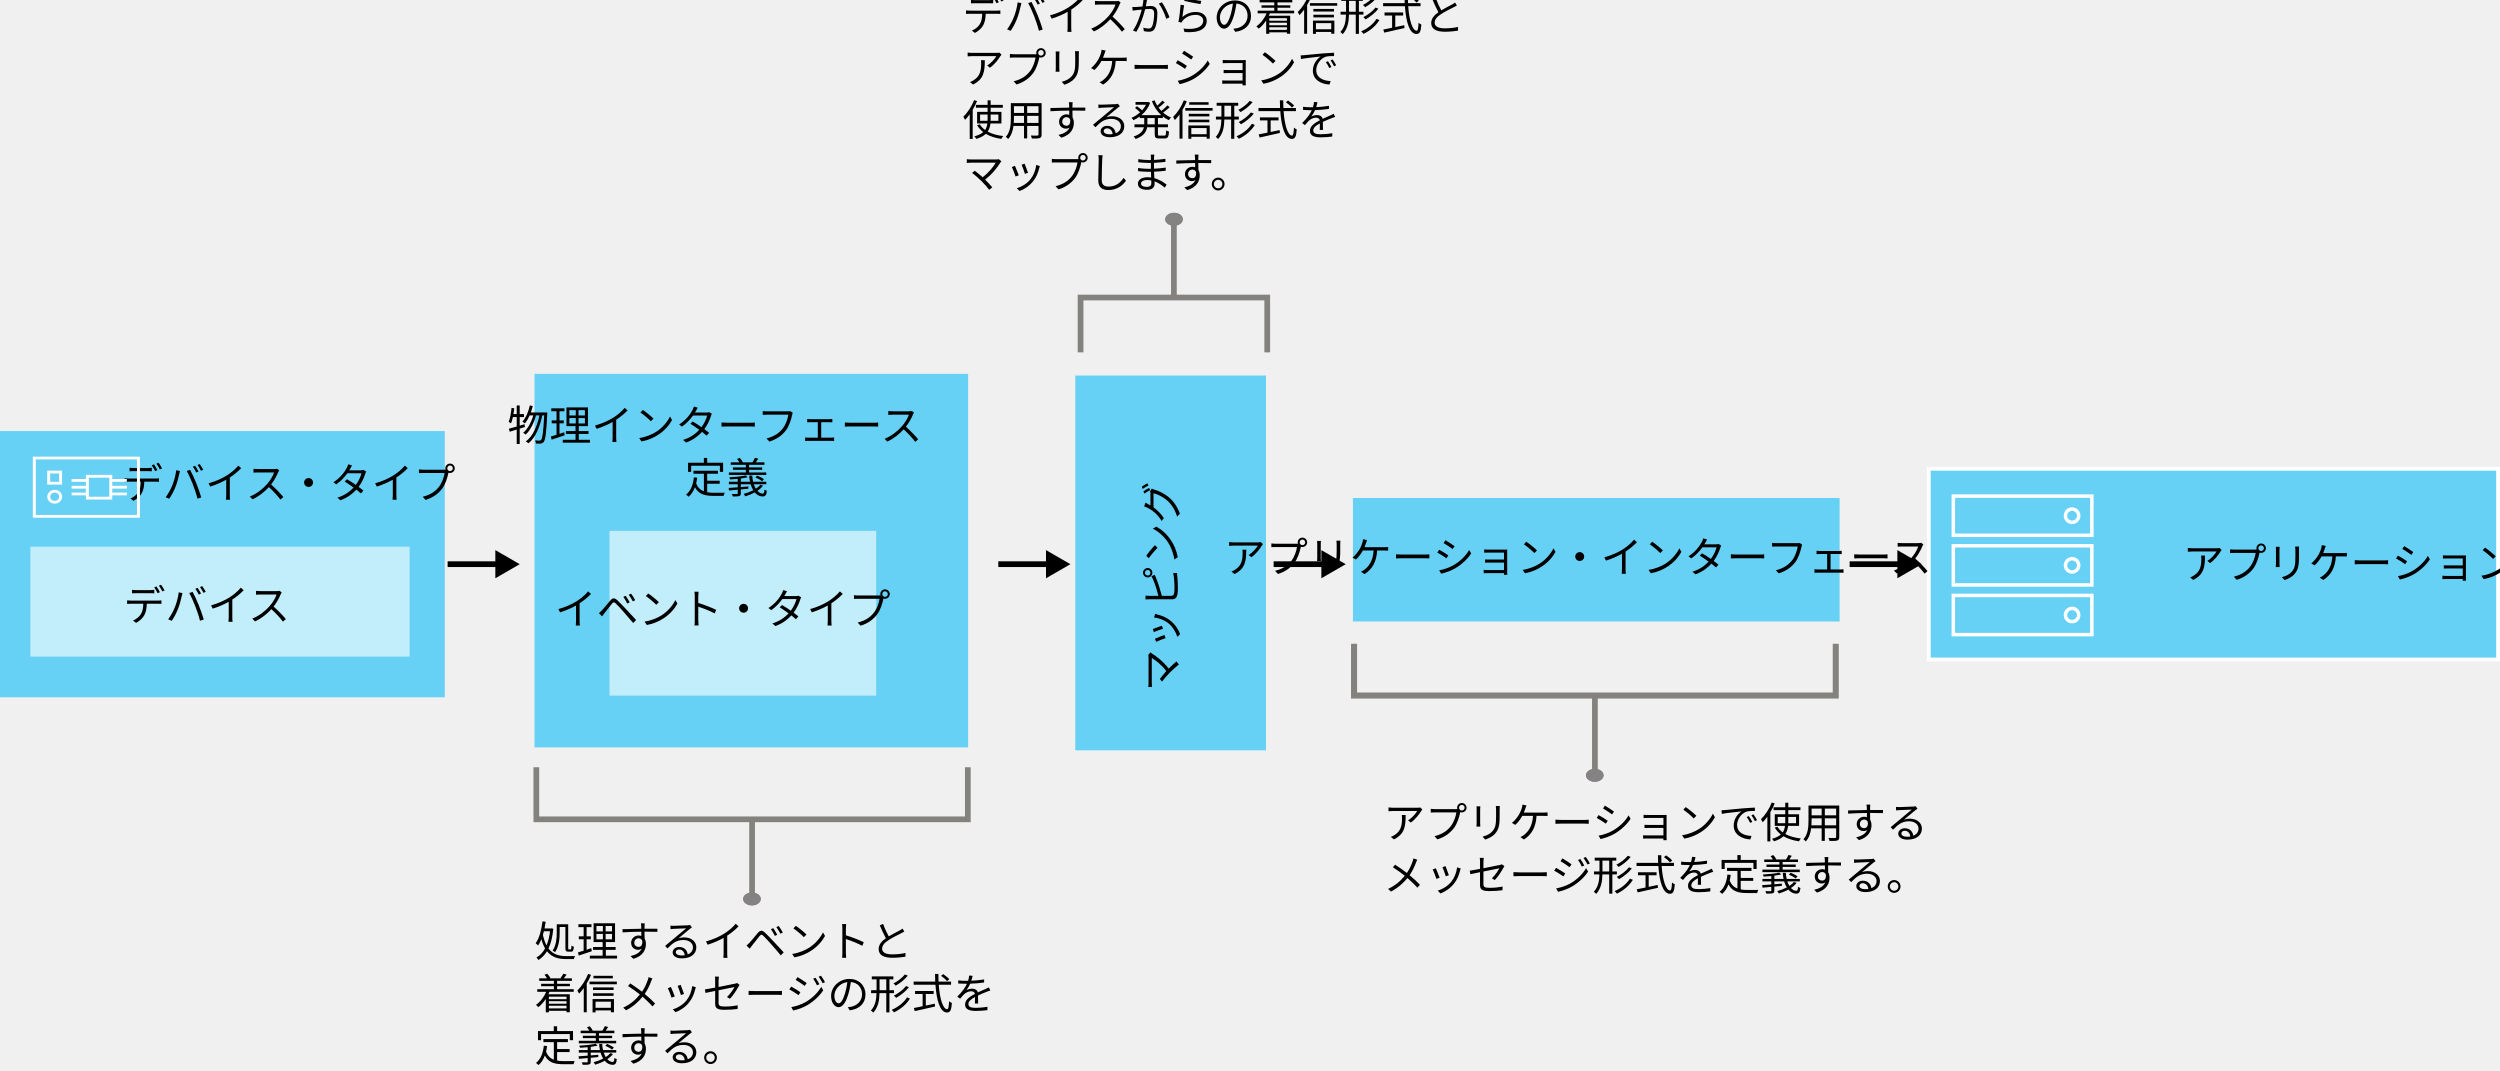
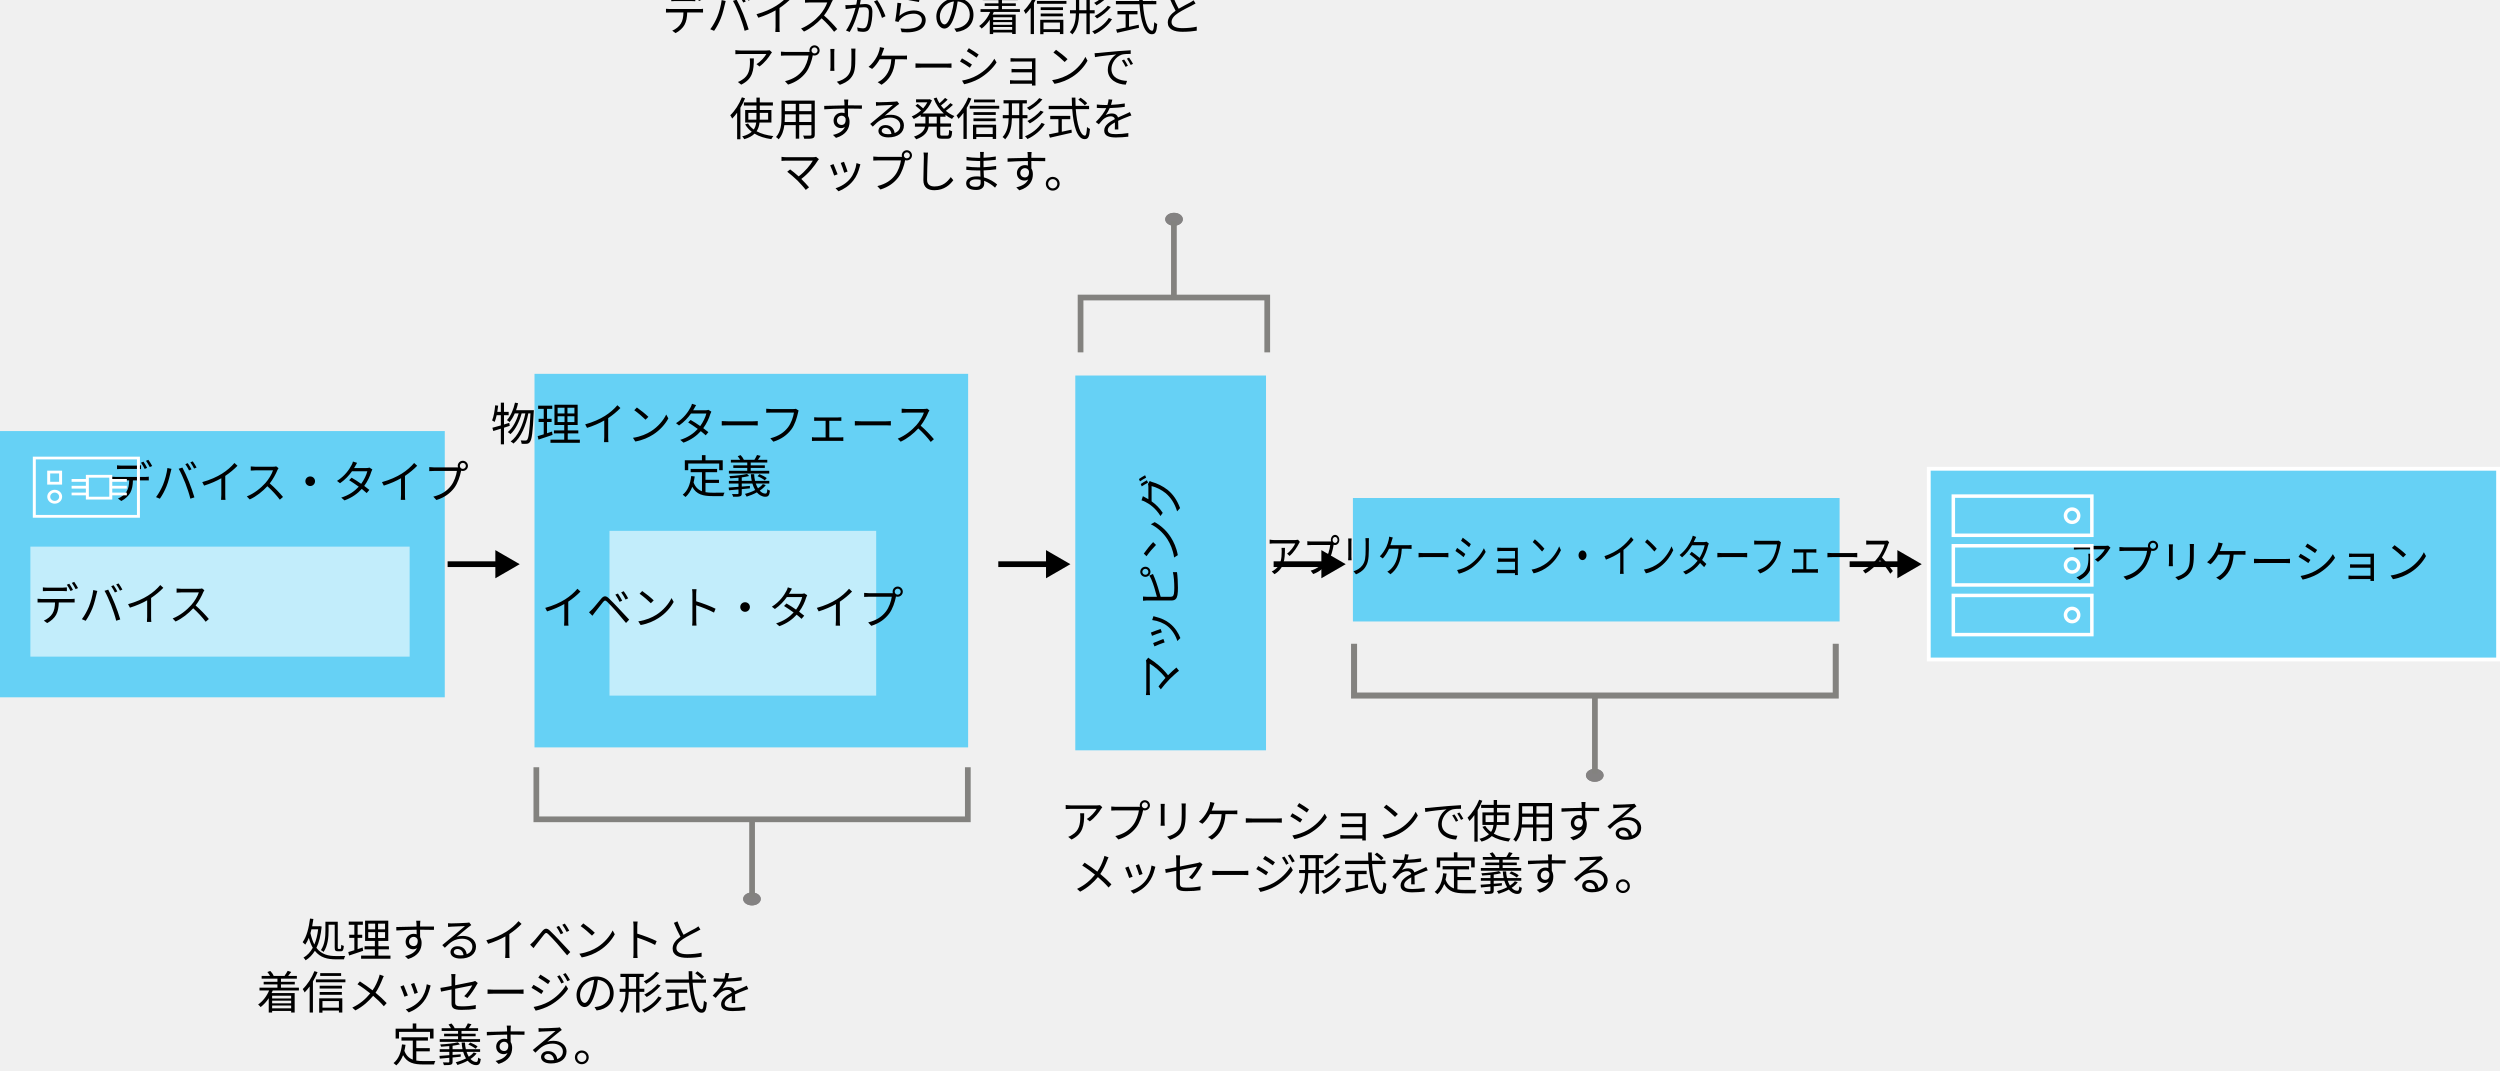
<svg xmlns="http://www.w3.org/2000/svg" id="svg5443" version="1.1" width="655.41" height="280.6" viewBox="0 0 655.41 280.6">
  <defs id="defs5447">
    <marker style="overflow:visible" id="TriangleOutM-3-4-5" refX="0" refY="0" orient="auto">
      <path transform="scale(0.4,0.4)" style="fill-rule:evenodd;stroke:#000000;stroke-width:1pt" d="m 5.77,0 -8.65,5 0,-10 8.65,5 z" id="path21258-13-6-5" />
    </marker>
    <marker style="overflow:visible" id="TriangleOutM-3-4-5-9" refX="0" refY="0" orient="auto">
      <path transform="scale(0.4,0.4)" style="fill-rule:evenodd;stroke:#000000;stroke-width:1pt" d="m 5.77,0 -8.65,5 0,-10 8.65,5 z" id="path21258-13-6-5-0" />
    </marker>
    <marker style="overflow:visible" id="TriangleOutM-3-4-5-9-4" refX="0" refY="0" orient="auto">
      <path transform="scale(0.4,0.4)" style="fill-rule:evenodd;stroke:#000000;stroke-width:1pt" d="m 5.77,0 -8.65,5 0,-10 8.65,5 z" id="path21258-13-6-5-0-6" />
    </marker>
    <marker style="overflow:visible" id="TriangleOutM-3-4-5-9-4-0" refX="0" refY="0" orient="auto">
      <path transform="scale(0.4,0.4)" style="fill-rule:evenodd;stroke:#000000;stroke-width:1pt" d="m 5.77,0 -8.65,5 0,-10 8.65,5 z" id="path21258-13-6-5-0-6-7" />
    </marker>
  </defs>
  <rect ry="0" rx="0" y="122.896" x="505.66" height="50" width="149.25" id="rect79371-1-6-6-9-8-7-3-5-1-2-7-5" style="fill:#66d1f5;fill-opacity:1;fill-rule:evenodd;stroke:#ffffff;stroke-width:1;stroke-miterlimit:4;stroke-dasharray:none;stroke-opacity:1" />
-   <text xml:space="preserve" style="font-style:normal;font-variant:normal;font-weight:normal;font-stretch:normal;font-size:11px;line-height:125%;font-family:Arial;-inkscape-font-specification:Arial;text-align:start;letter-spacing:0px;word-spacing:0px;writing-mode:lr-tb;text-anchor:start;fill:#000000;fill-opacity:1;stroke:none" x="572.207" y="151.627" id="text18189-5-9">
-     <tspan x="572.207" y="151.627" id="tspan6913-6">アプリケーション</tspan>
+   <text xml:space="preserve" style="font-style:normal;font-variant:normal;font-weight:normal;font-stretch:normal;font-size:11.867px;line-height:0%;font-family:'MS UI Gothic';-inkscape-font-specification:'MS UI Gothic, Normal';font-variant-ligatures:normal;font-variant-caps:normal;font-variant-numeric:normal;font-feature-settings:normal;text-align:center;letter-spacing:0px;word-spacing:0px;writing-mode:lr-tb;text-anchor:middle;fill:#000000;fill-opacity:1;stroke:none" x="594.207" y="151.627" id="text18189-5-9">
+     <tspan x="594.207" y="151.627" id="tspan6913-6" style="font-style:normal;font-variant:normal;font-weight:normal;font-stretch:normal;font-size:11.867px;line-height:1.25;font-family:'MS UI Gothic';-inkscape-font-specification:'MS UI Gothic, Normal';font-variant-ligatures:normal;font-variant-caps:normal;font-variant-numeric:normal;font-feature-settings:normal;text-align:center;writing-mode:lr-tb;text-anchor:middle">アプリケーション</tspan>
  </text>
  <g id="g5240-2-8" transform="matrix(0.09339234,0,0,0.09339234,506.8965,124.8685)" style="stroke-width:9.794;stroke-miterlimit:4;stroke-dasharray:none">
    <rect id="rect5222-4-5" height="110" width="388.9" stroke-miterlimit="10" y="55.6" x="55.6" style="fill:none;stroke:#ffffff;stroke-width:9.794;stroke-miterlimit:4;stroke-dasharray:none" />
    <rect id="rect5224-7-2" height="110" width="388.9" stroke-miterlimit="10" y="195" x="55.6" style="fill:none;stroke:#ffffff;stroke-width:9.794;stroke-miterlimit:4;stroke-dasharray:none" />
    <rect id="rect5226-6-7" height="110" width="388.9" stroke-miterlimit="10" y="334.4" x="55.6" style="fill:none;stroke:#ffffff;stroke-width:9.794;stroke-miterlimit:4;stroke-dasharray:none" />
    <circle id="circle5228-0-6" r="18.6" cy="110.6" cx="389" stroke-miterlimit="10" style="fill:none;stroke:#ffffff;stroke-width:9.794;stroke-miterlimit:4;stroke-dasharray:none" />
    <circle id="circle5230-5-6" r="18.6" cy="250" cx="389" stroke-miterlimit="10" style="fill:none;stroke:#ffffff;stroke-width:9.794;stroke-miterlimit:4;stroke-dasharray:none" />
    <circle id="circle5232-6-1" r="18.6" cy="389.4" cx="389" stroke-miterlimit="10" style="fill:none;stroke:#ffffff;stroke-width:9.794;stroke-miterlimit:4;stroke-dasharray:none" />
  </g>
  <rect ry="0" rx="0" y="113.009" x="0" height="69.8" width="116.605" id="rect79371-1-6-6-9-8-7-86-3-9" style="fill:#66d1f5;fill-opacity:1;fill-rule:evenodd;stroke:none" />
-   <text y="130.67" x="75.564" font-size="12" id="text56820" style="font-style:normal;font-variant:normal;font-weight:normal;font-stretch:normal;font-size:11px;line-height:125%;font-family:Arial;-inkscape-font-specification:Arial;text-align:center;writing-mode:lr-tb;text-anchor:middle;fill:#000000;fill-opacity:1">デバイス・タイプ</text>
+   <text y="130.67" x="75.564" font-size="12" id="text56820" style="font-style:normal;font-variant:normal;font-weight:normal;font-stretch:normal;font-size:11.867px;line-height:0%;font-family:'MS UI Gothic';-inkscape-font-specification:'MS UI Gothic, Normal';text-align:center;writing-mode:lr;text-anchor:middle;fill:#000000;fill-opacity:1;font-variant-ligatures:normal;font-variant-caps:normal;font-variant-numeric:normal;font-feature-settings:normal;">デバイス・タイプ</text>
  <rect ry="0" rx="0" y="143.307" x="7.964" height="28.839" width="99.431" id="rect79371-1-6-6-9-8-7-86-7" style="fill:#c2edfb;fill-opacity:1;fill-rule:evenodd;stroke:none" />
-   <text y="162.67" x="32.387" font-size="11" id="text56922" style="font-style:normal;font-variant:normal;font-weight:normal;font-stretch:normal;font-size:11px;line-height:125%;font-family:Arial;-inkscape-font-specification:Arial;text-align:start;writing-mode:lr-tb;text-anchor:start;fill:#000000;fill-opacity:1">デバイス</text>
-   <g id="g5278-5" transform="matrix(0.7799818,0,0,0.7279118,5.096387,111.3452)">
+   <text y="162.67" x="32.387" font-size="11" id="text56922" style="font-style:normal;font-variant:normal;font-weight:normal;font-stretch:normal;font-size:11.867px;line-height:0%;font-family:'MS UI Gothic';-inkscape-font-specification:'MS UI Gothic, Normal';text-align:center;writing-mode:lr;text-anchor:middle;fill:#000000;fill-opacity:1;font-variant-ligatures:normal;font-variant-caps:normal;font-variant-numeric:normal;font-feature-settings:normal;">デバイス</text>
+   <g id="g5278-5" transform="matrix(0.7799818,0,0,0.7279118,5.096387,111.3452)" style="">
    <path id="path5280-9" d="M 40,12 35.33,12 9.67,12 5,12 5,33 9.67,33 35.34,33 40,33 40,12 Z m -9.22,8.06 5.32,0 m -5.32,2.44 5.32,0 m -5.32,2.44 5.32,0 m -18.57,-4.88 5.32,0 m -5.32,2.44 5.32,0 m -5.32,2.44 5.32,0 m -0.02,1.5 7.87,0 0,-7.87 -7.87,0 0,7.87 z m -10.98,-2.5 c 1.1,0 2,0.9 2,2 0,1.1 -0.9,2 -2,2 -1.1,0 -2,-0.9 -2,-2 0,-1.11 0.9,-2 2,-2 z m 1.98,-2.88 -4,0 0,-4 4,0 0,4 z" stroke-miterlimit="10" style="fill:none;stroke:#ffffff;stroke-miterlimit:10" />
  </g>
  <rect style="fill:#66d1f5;fill-opacity:1;fill-rule:evenodd;stroke:none" id="rect7198-5" width="98.256" height="50" x="-196.706" y="281.903" rx="0" ry="0" transform="matrix(0,-1,1,0,0,0)" />
-   <text xml:space="preserve" style="font-style:normal;font-variant:normal;font-weight:normal;font-stretch:normal;font-size:11px;line-height:125%;font-family:Arial;-inkscape-font-specification:Arial;text-align:center;letter-spacing:0px;word-spacing:0px;writing-mode:lr-tb;text-anchor:middle;fill:#000000;fill-opacity:1;stroke:none" x="-149.139" y="308.562" id="text7210-2" transform="matrix(0,-1,1,0,0,0)">
-     <tspan x="-149.139" y="308.562" id="tspan7573-7">マッピング</tspan>
+   <text xml:space="preserve" style="font-style:normal;font-variant:normal;font-weight:normal;font-stretch:normal;line-height:0%;font-family:'MS UI Gothic';-inkscape-font-specification:'MS UI Gothic, Normal';text-align:center;letter-spacing:0px;word-spacing:0px;writing-mode:lr;text-anchor:middle;fill:#000000;fill-opacity:1;stroke:none;font-size:11.867px;font-variant-ligatures:normal;font-variant-caps:normal;font-variant-numeric:normal;font-feature-settings:normal;" x="-149.139" y="308.562" id="text7210-2" transform="rotate(-90)">
+     <tspan x="-149.139" y="308.562" id="tspan7573-7" style="font-size:11.867px;line-height:1.25;-inkscape-font-specification:'MS UI Gothic, Normal';font-family:'MS UI Gothic';font-weight:normal;font-style:normal;font-stretch:normal;font-variant:normal;text-anchor:middle;text-align:center;writing-mode:lr;font-variant-ligatures:normal;font-variant-caps:normal;font-variant-numeric:normal;font-feature-settings:normal;">マッピング</tspan>
  </text>
  <rect style="fill:#66d1f5;fill-opacity:1;fill-rule:evenodd;stroke:none" id="rect6559" width="113.683" height="97.932" x="140.126" y="98.007" rx="0" ry="0" />
  <rect ry="0" rx="0" y="139.168" x="159.79" height="43.196" width="69.912" id="rect79371-1-6-6-9-8-7-9-9" style="fill:#c2edfb;fill-opacity:1;fill-rule:evenodd;stroke:none" />
-   <text xml:space="preserve" style="font-style:normal;font-variant:normal;font-weight:normal;font-stretch:normal;font-size:11px;line-height:125%;font-family:Arial;-inkscape-font-specification:Arial;text-align:center;letter-spacing:0px;word-spacing:0px;writing-mode:lr-tb;text-anchor:middle;fill:#000000;fill-opacity:1;stroke:none" x="195.063" y="115.531" id="text5543">
-     <tspan x="195.063" y="115.531" id="tspan5547">物理インターフェース</tspan>
-     <tspan x="195.063" y="129.281" id="tspan7758">定義</tspan>
+   <text xml:space="preserve" style="font-style:normal;font-variant:normal;font-weight:normal;font-stretch:normal;line-height:0%;font-family:'MS UI Gothic';-inkscape-font-specification:'MS UI Gothic, Normal';text-align:center;letter-spacing:0px;word-spacing:0px;writing-mode:lr;text-anchor:middle;fill:#000000;fill-opacity:1;stroke:none;font-size:11.867px;font-variant-ligatures:normal;font-variant-caps:normal;font-variant-numeric:normal;font-feature-settings:normal;" x="195.063" y="115.531" id="text5543">
+     <tspan x="195.063" y="115.531" id="tspan5547" style="font-size:11.867px;line-height:1.25;-inkscape-font-specification:'MS UI Gothic, Normal';font-family:'MS UI Gothic';font-weight:normal;font-style:normal;font-stretch:normal;font-variant:normal;text-anchor:middle;text-align:center;writing-mode:lr;font-variant-ligatures:normal;font-variant-caps:normal;font-variant-numeric:normal;font-feature-settings:normal;">物理インターフェース</tspan>
+     <tspan x="195.063" y="129.281" id="tspan7758" style="font-size:11.867px;line-height:1.25;-inkscape-font-specification:'MS UI Gothic, Normal';font-family:'MS UI Gothic';font-weight:normal;font-style:normal;font-stretch:normal;font-variant:normal;text-anchor:middle;text-align:center;writing-mode:lr;font-variant-ligatures:normal;font-variant-caps:normal;font-variant-numeric:normal;font-feature-settings:normal;">定義</tspan>
  </text>
-   <text id="text13959-6" y="163.649" x="194.024" style="font-style:normal;font-variant:normal;font-weight:normal;font-stretch:normal;font-size:11px;line-height:125%;font-family:Arial;-inkscape-font-specification:Arial;text-align:center;letter-spacing:0px;word-spacing:0px;writing-mode:lr-tb;text-anchor:middle;fill:#000000;fill-opacity:1;stroke:none" xml:space="preserve">
-     <tspan id="tspan13963-4" y="163.649" x="194.024">イベント・タイプ</tspan>
+   <text id="text13959-6" y="163.649" x="194.024" style="font-style:normal;font-variant:normal;font-weight:normal;font-stretch:normal;line-height:0%;font-family:'MS UI Gothic';-inkscape-font-specification:'MS UI Gothic, Normal';text-align:center;letter-spacing:0px;word-spacing:0px;writing-mode:lr;text-anchor:middle;fill:#000000;fill-opacity:1;stroke:none;font-size:11.867px;font-variant-ligatures:normal;font-variant-caps:normal;font-variant-numeric:normal;font-feature-settings:normal;" xml:space="preserve">
+     <tspan id="tspan13963-4" y="163.649" x="194.024" style="font-size:11.867px;line-height:1.25;-inkscape-font-specification:'MS UI Gothic, Normal';font-family:'MS UI Gothic';font-weight:normal;font-style:normal;font-stretch:normal;font-variant:normal;text-anchor:middle;text-align:center;writing-mode:lr;font-variant-ligatures:normal;font-variant-caps:normal;font-variant-numeric:normal;font-feature-settings:normal;">イベント・タイプ</tspan>
  </text>
-   <flowRoot xml:space="preserve" id="flowRoot7760" style="font-style:normal;font-weight:normal;font-size:40px;line-height:125%;font-family:sans-serif;letter-spacing:0px;word-spacing:0px;fill:#000000;fill-opacity:1;stroke:none;stroke-width:1px;stroke-linecap:butt;stroke-linejoin:miter;stroke-opacity:1" transform="translate(-80.51996,-21.98809)">
-     <flowRegion id="flowRegion7762" />
-     <flowPara id="flowPara7766" />
+   <flowRoot xml:space="preserve" id="flowRoot7760" style="font-style:normal;font-weight:normal;line-height:0.01%;font-family:'MS UI Gothic';letter-spacing:0px;word-spacing:0px;fill:#000000;fill-opacity:1;stroke:none;stroke-width:1px;stroke-linecap:butt;stroke-linejoin:miter;stroke-opacity:1;-inkscape-font-specification:'MS UI Gothic, Normal';font-stretch:normal;font-variant:normal;font-size:11.867px;text-anchor:middle;text-align:center;writing-mode:lr;font-variant-ligatures:normal;font-variant-caps:normal;font-variant-numeric:normal;font-feature-settings:normal;" transform="translate(-80.51996,-21.98809)">
+     <flowRegion id="flowRegion7762" style="-inkscape-font-specification:'MS UI Gothic, Normal';font-family:'MS UI Gothic';font-weight:normal;font-style:normal;font-stretch:normal;font-variant:normal;font-size:11.867px;text-anchor:middle;text-align:center;writing-mode:lr;font-variant-ligatures:normal;font-variant-caps:normal;font-variant-numeric:normal;font-feature-settings:normal;" />
+     <flowPara id="flowPara7766" style="font-size:11.867px;line-height:1.25;-inkscape-font-specification:'MS UI Gothic, Normal';font-family:'MS UI Gothic';font-weight:normal;font-style:normal;font-stretch:normal;font-variant:normal;text-anchor:middle;text-align:center;writing-mode:lr;font-variant-ligatures:normal;font-variant-caps:normal;font-variant-numeric:normal;font-feature-settings:normal;"> </flowPara>
  </flowRoot>
-   <flowRoot xml:space="preserve" id="flowRoot7821" style="font-style:normal;font-weight:normal;font-size:40px;line-height:125%;font-family:sans-serif;letter-spacing:0px;word-spacing:0px;fill:#000000;fill-opacity:1;stroke:none;stroke-width:1px;stroke-linecap:butt;stroke-linejoin:miter;stroke-opacity:1" transform="translate(-80.51996,-21.98809)">
-     <flowRegion id="flowRegion7823" />
-     <flowPara id="flowPara7827" />
+   <flowRoot xml:space="preserve" id="flowRoot7821" style="font-style:normal;font-weight:normal;line-height:0.01%;font-family:'MS UI Gothic';letter-spacing:0px;word-spacing:0px;fill:#000000;fill-opacity:1;stroke:none;stroke-width:1px;stroke-linecap:butt;stroke-linejoin:miter;stroke-opacity:1;-inkscape-font-specification:'MS UI Gothic, Normal';font-stretch:normal;font-variant:normal;font-size:11.867px;text-anchor:middle;text-align:center;writing-mode:lr;font-variant-ligatures:normal;font-variant-caps:normal;font-variant-numeric:normal;font-feature-settings:normal;" transform="translate(-80.51996,-21.98809)">
+     <flowRegion id="flowRegion7823" style="-inkscape-font-specification:'MS UI Gothic, Normal';font-family:'MS UI Gothic';font-weight:normal;font-style:normal;font-stretch:normal;font-variant:normal;font-size:11.867px;text-anchor:middle;text-align:center;writing-mode:lr;font-variant-ligatures:normal;font-variant-caps:normal;font-variant-numeric:normal;font-feature-settings:normal;" />
+     <flowPara id="flowPara7827" style="font-size:11.867px;line-height:1.25;-inkscape-font-specification:'MS UI Gothic, Normal';font-family:'MS UI Gothic';font-weight:normal;font-style:normal;font-stretch:normal;font-variant:normal;text-anchor:middle;text-align:center;writing-mode:lr;font-variant-ligatures:normal;font-variant-caps:normal;font-variant-numeric:normal;font-feature-settings:normal;"> </flowPara>
  </flowRoot>
  <rect style="fill:#66d1f5;fill-opacity:1;fill-rule:evenodd;stroke:none" id="rect6559-2" width="127.59" height="32.368" x="354.686" y="130.559" rx="0" ry="0" />
-   <text xml:space="preserve" style="font-style:normal;font-variant:normal;font-weight:normal;font-stretch:normal;font-size:11px;line-height:125%;font-family:Arial;-inkscape-font-specification:Arial;text-align:center;letter-spacing:0px;word-spacing:0px;writing-mode:lr-tb;text-anchor:middle;fill:#000000;fill-opacity:1;stroke:none" x="418.232" y="150.083" id="text5543-1">
-     <tspan x="418.232" y="150.083" id="tspan7758-4">アプリケーション・インターフェース</tspan>
+   <text xml:space="preserve" style="font-style:normal;font-variant:normal;font-weight:normal;font-stretch:normal;font-size:10.793px;line-height:0%;font-family:'MS UI Gothic';-inkscape-font-specification:'MS UI Gothic, Normal';font-variant-ligatures:normal;font-variant-caps:normal;font-variant-numeric:normal;font-feature-settings:normal;text-align:center;letter-spacing:0px;word-spacing:0px;writing-mode:lr-tb;text-anchor:middle;fill:#000000;fill-opacity:1;stroke:none;stroke-width:0.909" x="459.895" y="136.499" id="text5543-1" transform="scale(0.9094851,1.099523)">
+     <tspan x="459.895" y="136.499" id="tspan7758-4" style="font-style:normal;font-variant:normal;font-weight:normal;font-stretch:normal;font-size:10.793px;line-height:1.25;font-family:'MS UI Gothic';-inkscape-font-specification:'MS UI Gothic, Normal';font-variant-ligatures:normal;font-variant-caps:normal;font-variant-numeric:normal;font-feature-settings:normal;text-align:center;writing-mode:lr-tb;text-anchor:middle;stroke-width:0.909">アプリケーション・インターフェース</tspan>
  </text>
-   <flowRoot xml:space="preserve" id="flowRoot7909" style="font-style:normal;font-weight:normal;font-size:40px;line-height:125%;font-family:sans-serif;letter-spacing:0px;word-spacing:0px;fill:#000000;fill-opacity:1;stroke:none;stroke-width:1px;stroke-linecap:butt;stroke-linejoin:miter;stroke-opacity:1" transform="translate(-80.51996,-21.98809)">
-     <flowRegion id="flowRegion7911" />
-     <flowPara id="flowPara7915" />
+   <flowRoot xml:space="preserve" id="flowRoot7909" style="font-style:normal;font-weight:normal;line-height:0.01%;font-family:'MS UI Gothic';letter-spacing:0px;word-spacing:0px;fill:#000000;fill-opacity:1;stroke:none;stroke-width:1px;stroke-linecap:butt;stroke-linejoin:miter;stroke-opacity:1;-inkscape-font-specification:'MS UI Gothic, Normal';font-stretch:normal;font-variant:normal;font-size:11.867px;text-anchor:middle;text-align:center;writing-mode:lr;font-variant-ligatures:normal;font-variant-caps:normal;font-variant-numeric:normal;font-feature-settings:normal;" transform="translate(-80.51996,-21.98809)">
+     <flowRegion id="flowRegion7911" style="-inkscape-font-specification:'MS UI Gothic, Normal';font-family:'MS UI Gothic';font-weight:normal;font-style:normal;font-stretch:normal;font-variant:normal;font-size:11.867px;text-anchor:middle;text-align:center;writing-mode:lr;font-variant-ligatures:normal;font-variant-caps:normal;font-variant-numeric:normal;font-feature-settings:normal;" />
+     <flowPara id="flowPara7915" style="font-size:11.867px;line-height:1.25;-inkscape-font-specification:'MS UI Gothic, Normal';font-family:'MS UI Gothic';font-weight:normal;font-style:normal;font-stretch:normal;font-variant:normal;text-anchor:middle;text-align:center;writing-mode:lr;font-variant-ligatures:normal;font-variant-caps:normal;font-variant-numeric:normal;font-feature-settings:normal;"> </flowPara>
  </flowRoot>
-   <flowRoot xml:space="preserve" id="flowRoot7917" style="font-style:normal;font-weight:normal;font-size:40px;line-height:125%;font-family:sans-serif;letter-spacing:0px;word-spacing:0px;fill:#000000;fill-opacity:1;stroke:none;stroke-width:1px;stroke-linecap:butt;stroke-linejoin:miter;stroke-opacity:1" transform="translate(-80.51996,-21.98809)">
-     <flowRegion id="flowRegion7919" />
-     <flowPara id="flowPara7923" />
+   <flowRoot xml:space="preserve" id="flowRoot7917" style="font-style:normal;font-weight:normal;line-height:0.01%;font-family:'MS UI Gothic';letter-spacing:0px;word-spacing:0px;fill:#000000;fill-opacity:1;stroke:none;stroke-width:1px;stroke-linecap:butt;stroke-linejoin:miter;stroke-opacity:1;-inkscape-font-specification:'MS UI Gothic, Normal';font-stretch:normal;font-variant:normal;font-size:11.867px;text-anchor:middle;text-align:center;writing-mode:lr;font-variant-ligatures:normal;font-variant-caps:normal;font-variant-numeric:normal;font-feature-settings:normal;" transform="translate(-80.51996,-21.98809)">
+     <flowRegion id="flowRegion7919" style="-inkscape-font-specification:'MS UI Gothic, Normal';font-family:'MS UI Gothic';font-weight:normal;font-style:normal;font-stretch:normal;font-variant:normal;font-size:11.867px;text-anchor:middle;text-align:center;writing-mode:lr;font-variant-ligatures:normal;font-variant-caps:normal;font-variant-numeric:normal;font-feature-settings:normal;" />
+     <flowPara id="flowPara7923" style="font-size:11.867px;line-height:1.25;-inkscape-font-specification:'MS UI Gothic, Normal';font-family:'MS UI Gothic';font-weight:normal;font-style:normal;font-stretch:normal;font-variant:normal;text-anchor:middle;text-align:center;writing-mode:lr;font-variant-ligatures:normal;font-variant-caps:normal;font-variant-numeric:normal;font-feature-settings:normal;"> </flowPara>
  </flowRoot>
  <path id="path8199-4-90" d="m 117.35,147.909 14.64,0" style="opacity:1;fill:none;stroke:#000000;stroke-width:1.5;stroke-linecap:butt;stroke-linejoin:miter;stroke-miterlimit:4;stroke-dasharray:none;stroke-opacity:1;marker-end:url(#TriangleOutM-3-4-5)" />
  <path id="path8199-4-90-8" d="m 261.716,147.909 14.64,0" style="opacity:1;fill:none;stroke:#000000;stroke-width:1.5;stroke-linecap:butt;stroke-linejoin:miter;stroke-miterlimit:4;stroke-dasharray:none;stroke-opacity:1;marker-end:url(#TriangleOutM-3-4-5-9)" />
  <path id="path8199-4-90-8-7" d="m 333.902,147.909 14.64,0" style="opacity:1;fill:none;stroke:#000000;stroke-width:1.5;stroke-linecap:butt;stroke-linejoin:miter;stroke-miterlimit:4;stroke-dasharray:none;stroke-opacity:1;marker-end:url(#TriangleOutM-3-4-5-9-4)" />
  <path id="path8199-4-90-8-7-6" d="m 484.911,147.909 14.64,0" style="opacity:1;fill:none;stroke:#000000;stroke-width:1.5;stroke-linecap:butt;stroke-linejoin:miter;stroke-miterlimit:4;stroke-dasharray:none;stroke-opacity:1;marker-end:url(#TriangleOutM-3-4-5-9-4-0)" />
  <g id="g56426" transform="matrix(0,-1,1.357484,0,-518.3338,383.8479)" style="stroke-width:1.287;stroke-miterlimit:4;stroke-dasharray:none">
    <circle cx="326.366" cy="608.593" r="1.692" id="circle56428" style="fill:#848282;stroke-width:1.287;stroke-miterlimit:4;stroke-dasharray:none" />
  </g>
  <path id="path20115" d="m 283.284,92.375 0,-14.373 48.939,0 0,14.373 0,0" style="fill:none;stroke:#83827f;stroke-width:1.5;stroke-linecap:butt;stroke-linejoin:miter;stroke-miterlimit:4;stroke-dasharray:none;stroke-opacity:1" />
  <ellipse cy="307.753" cx="-57.493" id="path20185" style="fill:#848282;fill-opacity:1;stroke:none;stroke-width:1.5;stroke-miterlimit:4;stroke-dasharray:none" transform="matrix(0,-1,1,0,0,0)" rx="1.694" ry="2.3" />
  <path id="path20187" d="m 307.753,78.058 0,-20.171" style="fill:none;stroke:#83827f;stroke-width:1.5;stroke-linecap:butt;stroke-linejoin:miter;stroke-miterlimit:4;stroke-dasharray:none;stroke-opacity:1" />
-   <g id="g8248" transform="translate(-62,64.00707)">
+   <g id="g8248" transform="translate(-62,64.00707)" style="">
    <g style="stroke-width:1.287;stroke-miterlimit:4;stroke-dasharray:none" transform="matrix(0,1,-1.357484,0,1085.256,-154.6974)" id="g56426-0">
      <circle style="fill:#848282;stroke-width:1.287;stroke-miterlimit:4;stroke-dasharray:none" id="circle56428-9" r="1.692" cy="608.593" cx="326.366" />
    </g>
    <path style="fill:none;stroke:#83827f;stroke-width:1.5;stroke-linecap:butt;stroke-linejoin:miter;stroke-miterlimit:4;stroke-dasharray:none;stroke-opacity:1" d="m 315.728,137.137 0,13.651 -113.118,0 0,-13.651 0,0" id="path20115-2" />
    <ellipse ry="2.3" rx="1.694" transform="matrix(0,1,-1,0,0,0)" style="fill:#848282;fill-opacity:1;stroke:none;stroke-width:1.5;stroke-miterlimit:4;stroke-dasharray:none" id="path20185-7" cx="171.657" cy="-259.169" />
    <path style="fill:none;stroke:#83827f;stroke-width:1.5;stroke-linecap:butt;stroke-linejoin:miter;stroke-miterlimit:4;stroke-dasharray:none;stroke-opacity:1" d="m 259.169,151.093 0,20.171" id="path20187-2" />
  </g>
-   <g id="g8241" transform="translate(-62,68.00707)">
+   <g id="g8241" transform="translate(-62,68.00707)" style="">
    <g style="stroke-width:1.287;stroke-miterlimit:4;stroke-dasharray:none" transform="matrix(0,1,-1.357484,0,1306.214,-191.109)" id="g56426-0-4">
      <circle style="fill:#848282;stroke-width:1.287;stroke-miterlimit:4;stroke-dasharray:none" id="circle56428-9-4" r="1.692" cy="608.593" cx="326.366" />
    </g>
    <path style="fill:none;stroke:#83827f;stroke-width:1.58;stroke-linecap:butt;stroke-linejoin:miter;stroke-miterlimit:4;stroke-dasharray:none;stroke-opacity:1" d="m 543.268,100.766 0,13.571 -126.283,0 0,-13.571 0,0" id="path20115-2-2" />
    <ellipse ry="2.3" rx="1.694" transform="matrix(0,1,-1,0,0,0)" style="fill:#848282;fill-opacity:1;stroke:none;stroke-width:1.5;stroke-miterlimit:4;stroke-dasharray:none" id="path20185-7-3" cx="135.246" cy="-480.127" />
    <path style="fill:none;stroke:#83827f;stroke-width:1.5;stroke-linecap:butt;stroke-linejoin:miter;stroke-miterlimit:4;stroke-dasharray:none;stroke-opacity:1" d="m 480.126,114.681 0,20.171" id="path20187-2-5" />
  </g>
-   <text xml:space="preserve" style="font-style:normal;font-weight:normal;font-size:40px;line-height:125%;font-family:sans-serif;letter-spacing:0px;word-spacing:0px;fill:#000000;fill-opacity:1;stroke:none;stroke-width:1px;stroke-linecap:butt;stroke-linejoin:miter;stroke-opacity:1" x="88.996" y="-84.422" id="text8282">
-     <tspan id="tspan8284" x="88.996" y="-84.422" />
+   <text xml:space="preserve" style="font-style:normal;font-weight:normal;line-height:0%;font-family:'MS UI Gothic';letter-spacing:0px;word-spacing:0px;fill:#000000;fill-opacity:1;stroke:none;stroke-width:1px;stroke-linecap:butt;stroke-linejoin:miter;stroke-opacity:1;-inkscape-font-specification:'MS UI Gothic, Normal';font-stretch:normal;font-variant:normal;font-size:11.867px;text-anchor:middle;text-align:center;writing-mode:lr;font-variant-ligatures:normal;font-variant-caps:normal;font-variant-numeric:normal;font-feature-settings:normal;" x="88.996" y="-84.422" id="text8282">
+     <tspan id="tspan8284" x="88.996" y="-84.422" style="font-size:11.867px;line-height:1.25;-inkscape-font-specification:'MS UI Gothic, Normal';font-family:'MS UI Gothic';font-weight:normal;font-style:normal;font-stretch:normal;font-variant:normal;text-anchor:middle;text-align:center;writing-mode:lr;font-variant-ligatures:normal;font-variant-caps:normal;font-variant-numeric:normal;font-feature-settings:normal;"> </tspan>
  </text>
-   <text xml:space="preserve" style="font-style:normal;font-variant:normal;font-weight:normal;font-stretch:normal;font-size:11px;line-height:125%;font-family:Arial;-inkscape-font-specification:Arial;text-align:center;letter-spacing:0px;word-spacing:0px;writing-mode:lr-tb;text-anchor:middle;fill:#000000;fill-opacity:1;stroke:none" x="252.319" y="8.008" id="text5543-4">
-     <tspan x="252.319" y="8.008" id="tspan7758-7" style="text-align:start;text-anchor:start">デバイスからの着信形式と</tspan>
-     <tspan x="252.319" y="21.758" id="tspan8332" style="text-align:start;text-anchor:start">アプリケーションで</tspan>
-     <tspan x="252.319" y="35.508" id="tspan8334" style="text-align:start;text-anchor:start">使用する発信形式を</tspan>
-     <tspan x="252.319" y="49.258" id="tspan8336" style="text-align:start;text-anchor:start">マップします。</tspan>
-     <tspan x="252.319" y="63.008" id="tspan8330" style="text-align:start;text-anchor:start" />
+   <text xml:space="preserve" style="font-style:normal;font-variant:normal;font-weight:normal;font-stretch:normal;line-height:0%;font-family:'MS UI Gothic';-inkscape-font-specification:'MS UI Gothic, Normal';text-align:center;letter-spacing:0px;word-spacing:0px;writing-mode:lr;text-anchor:middle;fill:#000000;fill-opacity:1;stroke:none;font-size:11.867px;font-variant-ligatures:normal;font-variant-caps:normal;font-variant-numeric:normal;font-feature-settings:normal;" x="252.319" y="8.008" id="text5543-4">
+     <tspan x="252.319" y="8.008" id="tspan7758-7" style="font-size:11.867px;line-height:1.25;text-align:center;text-anchor:middle;-inkscape-font-specification:'MS UI Gothic, Normal';font-family:'MS UI Gothic';font-weight:normal;font-style:normal;font-stretch:normal;font-variant:normal;writing-mode:lr;font-variant-ligatures:normal;font-variant-caps:normal;font-variant-numeric:normal;font-feature-settings:normal;">デバイスからの着信形式と</tspan>
+     <tspan x="252.319" y="21.758" id="tspan8332" style="font-size:11.867px;line-height:1.25;text-align:center;text-anchor:middle;-inkscape-font-specification:'MS UI Gothic, Normal';font-family:'MS UI Gothic';font-weight:normal;font-style:normal;font-stretch:normal;font-variant:normal;writing-mode:lr;font-variant-ligatures:normal;font-variant-caps:normal;font-variant-numeric:normal;font-feature-settings:normal;">アプリケーションで</tspan>
+     <tspan x="252.319" y="35.508" id="tspan8334" style="font-size:11.867px;line-height:1.25;text-align:center;text-anchor:middle;-inkscape-font-specification:'MS UI Gothic, Normal';font-family:'MS UI Gothic';font-weight:normal;font-style:normal;font-stretch:normal;font-variant:normal;writing-mode:lr;font-variant-ligatures:normal;font-variant-caps:normal;font-variant-numeric:normal;font-feature-settings:normal;">使用する発信形式を</tspan>
+     <tspan x="252.319" y="49.258" id="tspan8336" style="font-size:11.867px;line-height:1.25;text-align:center;text-anchor:middle;-inkscape-font-specification:'MS UI Gothic, Normal';font-family:'MS UI Gothic';font-weight:normal;font-style:normal;font-stretch:normal;font-variant:normal;writing-mode:lr;font-variant-ligatures:normal;font-variant-caps:normal;font-variant-numeric:normal;font-feature-settings:normal;">マップします。</tspan>
+     <tspan x="252.319" y="62.088" id="tspan8330" style="font-size:11.867px;line-height:1.25;text-align:center;text-anchor:middle;-inkscape-font-specification:'MS UI Gothic, Normal';font-family:'MS UI Gothic';font-weight:normal;font-style:normal;font-stretch:normal;font-variant:normal;writing-mode:lr;font-variant-ligatures:normal;font-variant-caps:normal;font-variant-numeric:normal;font-feature-settings:normal;"> </tspan>
  </text>
-   <text xml:space="preserve" style="font-style:normal;font-variant:normal;font-weight:normal;font-stretch:normal;font-size:11px;line-height:125%;font-family:Arial;-inkscape-font-specification:Arial;text-align:center;letter-spacing:0px;word-spacing:0px;writing-mode:lr-tb;text-anchor:middle;fill:#000000;fill-opacity:1;stroke:none" x="140.131" y="250.785" id="text5543-4-8">
-     <tspan x="140.131" y="250.785" id="tspan8330-6" style="text-align:start;text-anchor:start">処理するイベントと</tspan>
-     <tspan x="140.131" y="264.535" style="text-align:start;text-anchor:start" id="tspan8400">着信メッセージの形式を</tspan>
-     <tspan x="140.131" y="278.285" style="text-align:start;text-anchor:start" id="tspan8402">定義する。</tspan>
-     <tspan x="140.131" y="292.035" style="text-align:start;text-anchor:start" id="tspan8398" />
+   <text xml:space="preserve" style="font-style:normal;font-variant:normal;font-weight:normal;font-stretch:normal;line-height:0%;font-family:'MS UI Gothic';-inkscape-font-specification:'MS UI Gothic, Normal';text-align:center;letter-spacing:0px;word-spacing:0px;writing-mode:lr;text-anchor:middle;fill:#000000;fill-opacity:1;stroke:none;font-size:11.867px;font-variant-ligatures:normal;font-variant-caps:normal;font-variant-numeric:normal;font-feature-settings:normal;" x="140.131" y="250.785" id="text5543-4-8">
+     <tspan x="140.131" y="250.785" id="tspan8330-6" style="font-size:11.867px;line-height:1.25;text-align:center;text-anchor:middle;-inkscape-font-specification:'MS UI Gothic, Normal';font-family:'MS UI Gothic';font-weight:normal;font-style:normal;font-stretch:normal;font-variant:normal;writing-mode:lr;font-variant-ligatures:normal;font-variant-caps:normal;font-variant-numeric:normal;font-feature-settings:normal;">処理するイベントと</tspan>
+     <tspan x="140.131" y="264.535" style="font-size:11.867px;line-height:1.25;text-align:center;text-anchor:middle;-inkscape-font-specification:'MS UI Gothic, Normal';font-family:'MS UI Gothic';font-weight:normal;font-style:normal;font-stretch:normal;font-variant:normal;writing-mode:lr;font-variant-ligatures:normal;font-variant-caps:normal;font-variant-numeric:normal;font-feature-settings:normal;" id="tspan8400">着信メッセージの形式を</tspan>
+     <tspan x="140.131" y="278.285" style="font-size:11.867px;line-height:1.25;text-align:center;text-anchor:middle;-inkscape-font-specification:'MS UI Gothic, Normal';font-family:'MS UI Gothic';font-weight:normal;font-style:normal;font-stretch:normal;font-variant:normal;writing-mode:lr;font-variant-ligatures:normal;font-variant-caps:normal;font-variant-numeric:normal;font-feature-settings:normal;" id="tspan8402">定義する。</tspan>
+     <tspan x="140.131" y="291.115" style="font-size:11.867px;line-height:1.25;text-align:center;text-anchor:middle;-inkscape-font-specification:'MS UI Gothic, Normal';font-family:'MS UI Gothic';font-weight:normal;font-style:normal;font-stretch:normal;font-variant:normal;writing-mode:lr;font-variant-ligatures:normal;font-variant-caps:normal;font-variant-numeric:normal;font-feature-settings:normal;" id="tspan8398"> </tspan>
  </text>
-   <text xml:space="preserve" style="font-style:normal;font-variant:normal;font-weight:normal;font-stretch:normal;font-size:11px;line-height:125%;font-family:Arial;-inkscape-font-specification:Arial;text-align:center;letter-spacing:0px;word-spacing:0px;writing-mode:lr-tb;text-anchor:middle;fill:#000000;fill-opacity:1;stroke:none" x="362.651" y="219.659" id="text5543-4-6">
-     <tspan x="362.651" y="219.659" id="tspan8330-9" style="text-align:start;text-anchor:start">アプリケーションで使用する</tspan>
-     <tspan x="362.651" y="233.409" style="text-align:start;text-anchor:start" id="tspan8418">メッセージ形式を定義する。</tspan>
+   <text xml:space="preserve" style="font-style:normal;font-variant:normal;font-weight:normal;font-stretch:normal;line-height:0%;font-family:'MS UI Gothic';-inkscape-font-specification:'MS UI Gothic, Normal';text-align:center;letter-spacing:0px;word-spacing:0px;writing-mode:lr;text-anchor:middle;fill:#000000;fill-opacity:1;stroke:none;font-size:11.867px;font-variant-ligatures:normal;font-variant-caps:normal;font-variant-numeric:normal;font-feature-settings:normal;" x="362.651" y="219.659" id="text5543-4-6">
+     <tspan x="362.651" y="219.659" id="tspan8330-9" style="font-size:11.867px;line-height:1.25;text-align:center;text-anchor:middle;-inkscape-font-specification:'MS UI Gothic, Normal';font-family:'MS UI Gothic';font-weight:normal;font-style:normal;font-stretch:normal;font-variant:normal;writing-mode:lr;font-variant-ligatures:normal;font-variant-caps:normal;font-variant-numeric:normal;font-feature-settings:normal;">アプリケーションで使用する</tspan>
+     <tspan x="362.651" y="233.409" style="font-size:11.867px;line-height:1.25;text-align:center;text-anchor:middle;-inkscape-font-specification:'MS UI Gothic, Normal';font-family:'MS UI Gothic';font-weight:normal;font-style:normal;font-stretch:normal;font-variant:normal;writing-mode:lr;font-variant-ligatures:normal;font-variant-caps:normal;font-variant-numeric:normal;font-feature-settings:normal;" id="tspan8418">メッセージ形式を定義する。</tspan>
  </text>
</svg>
